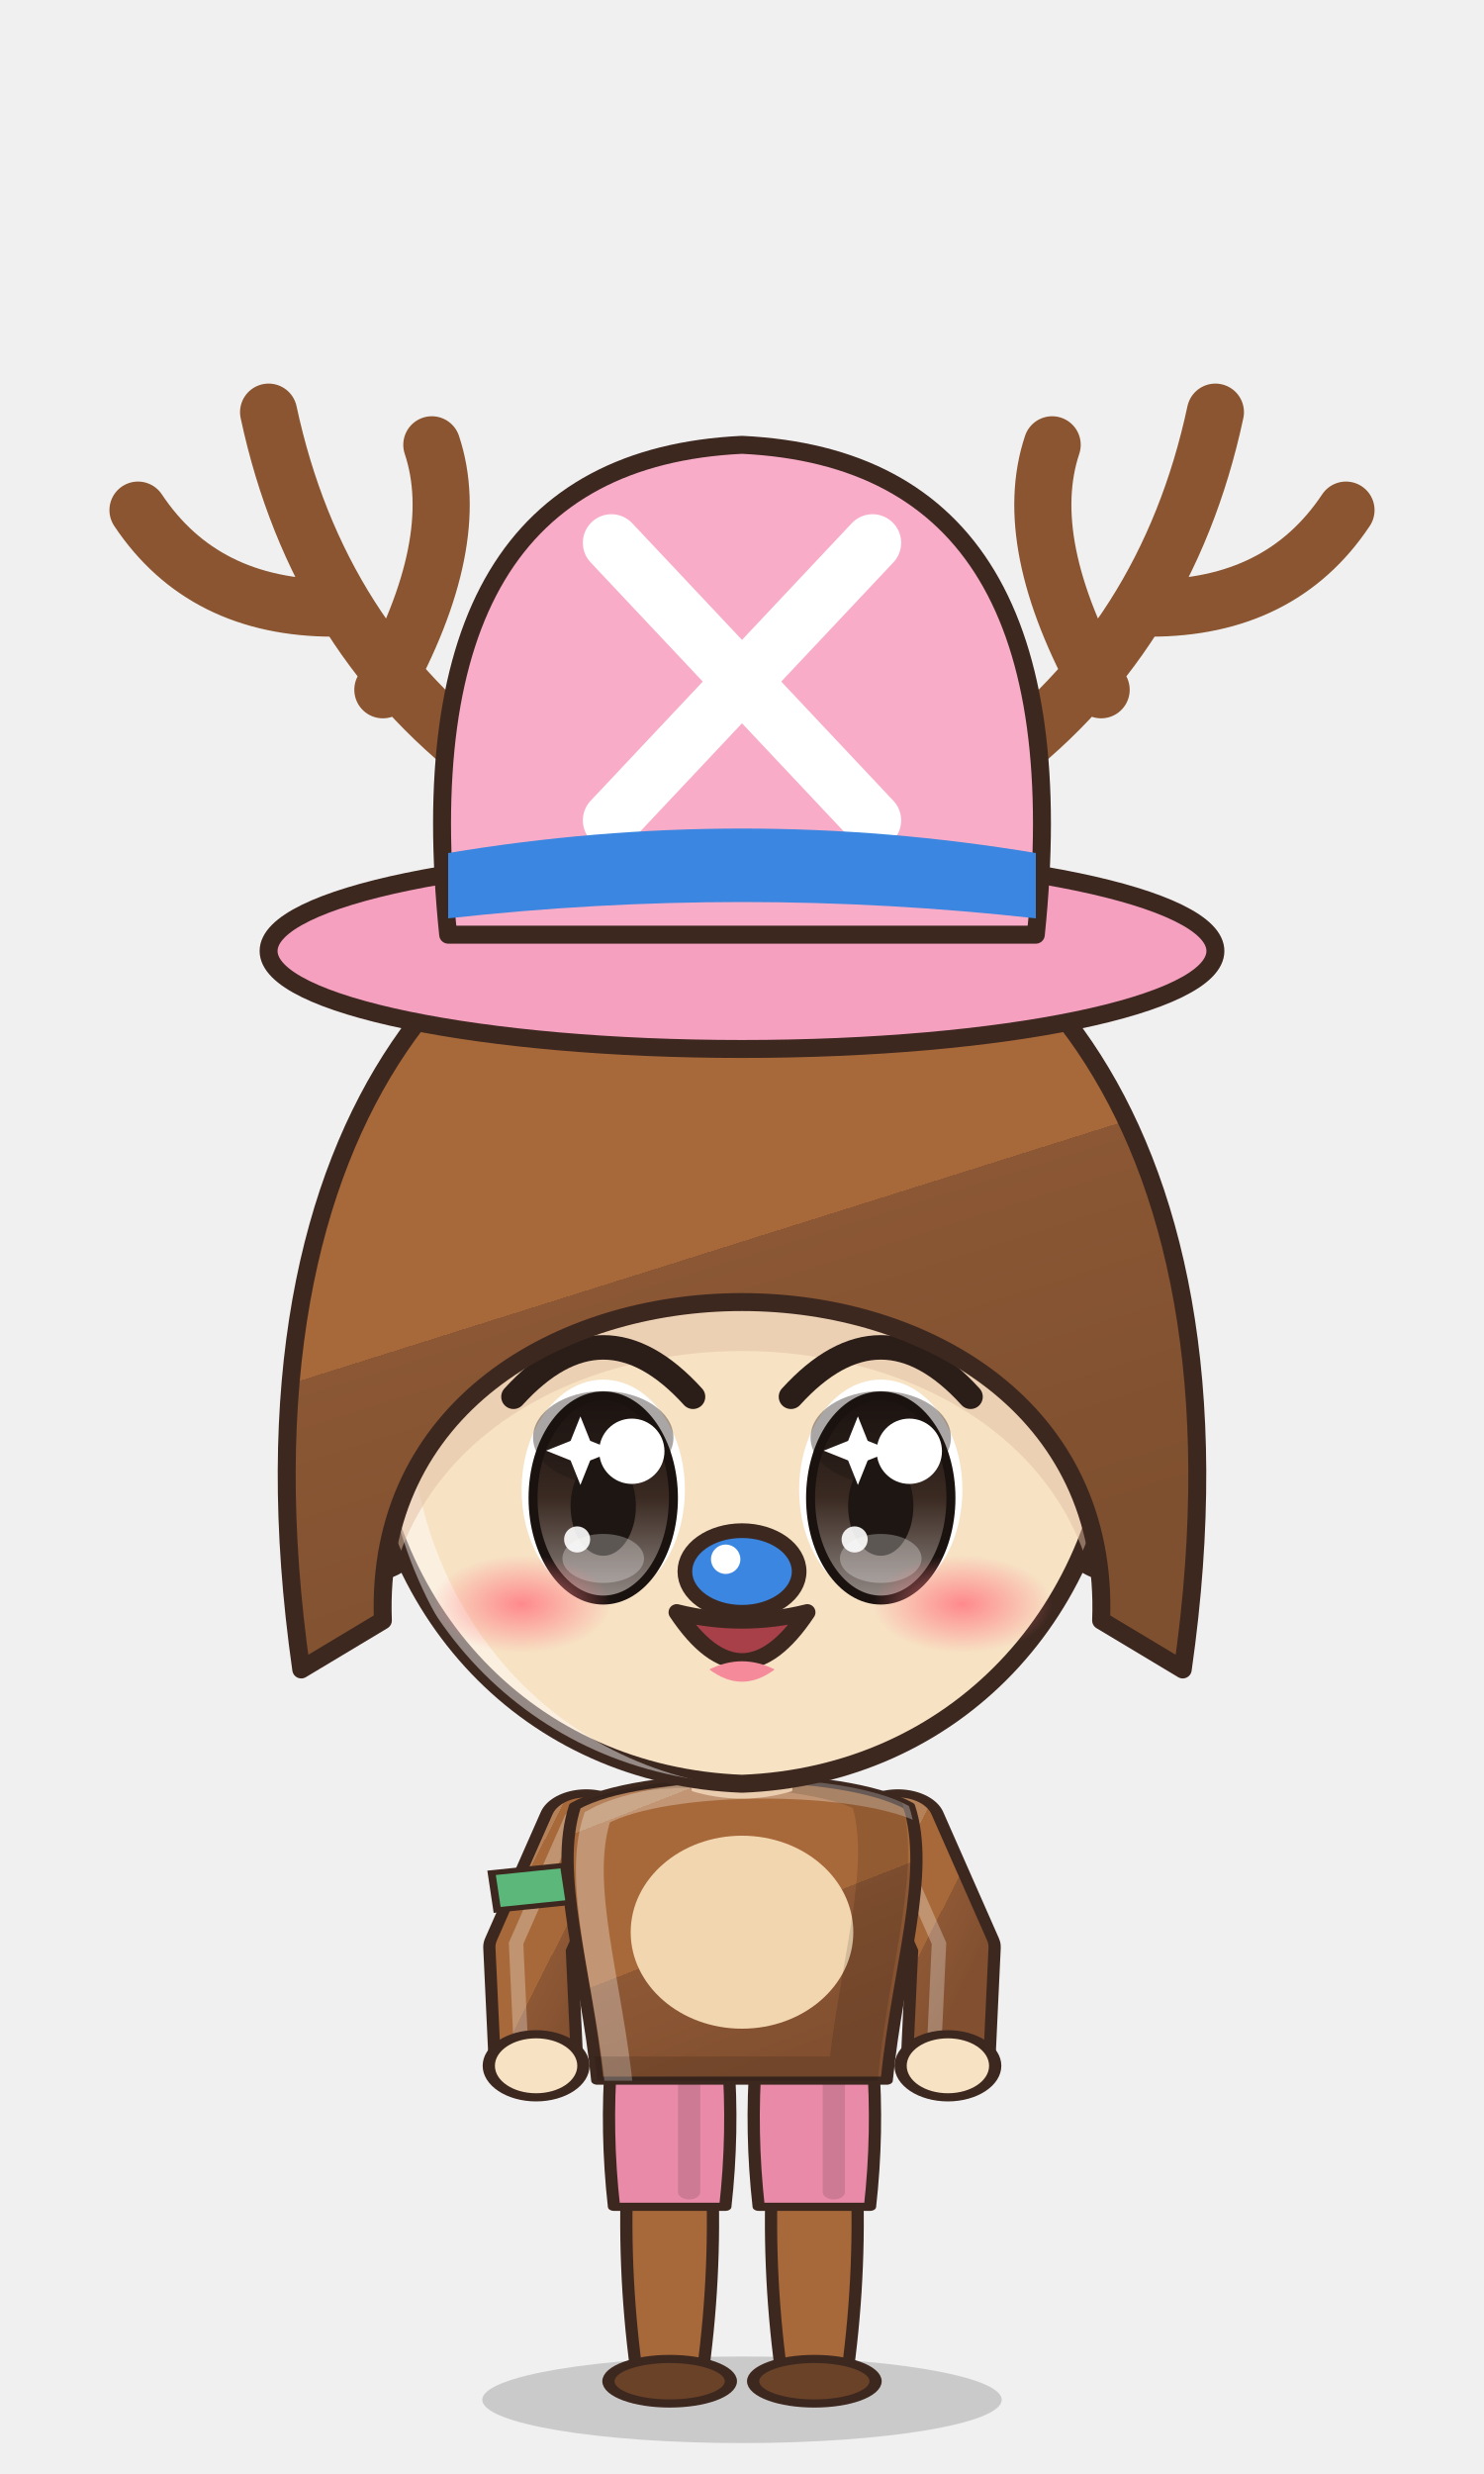
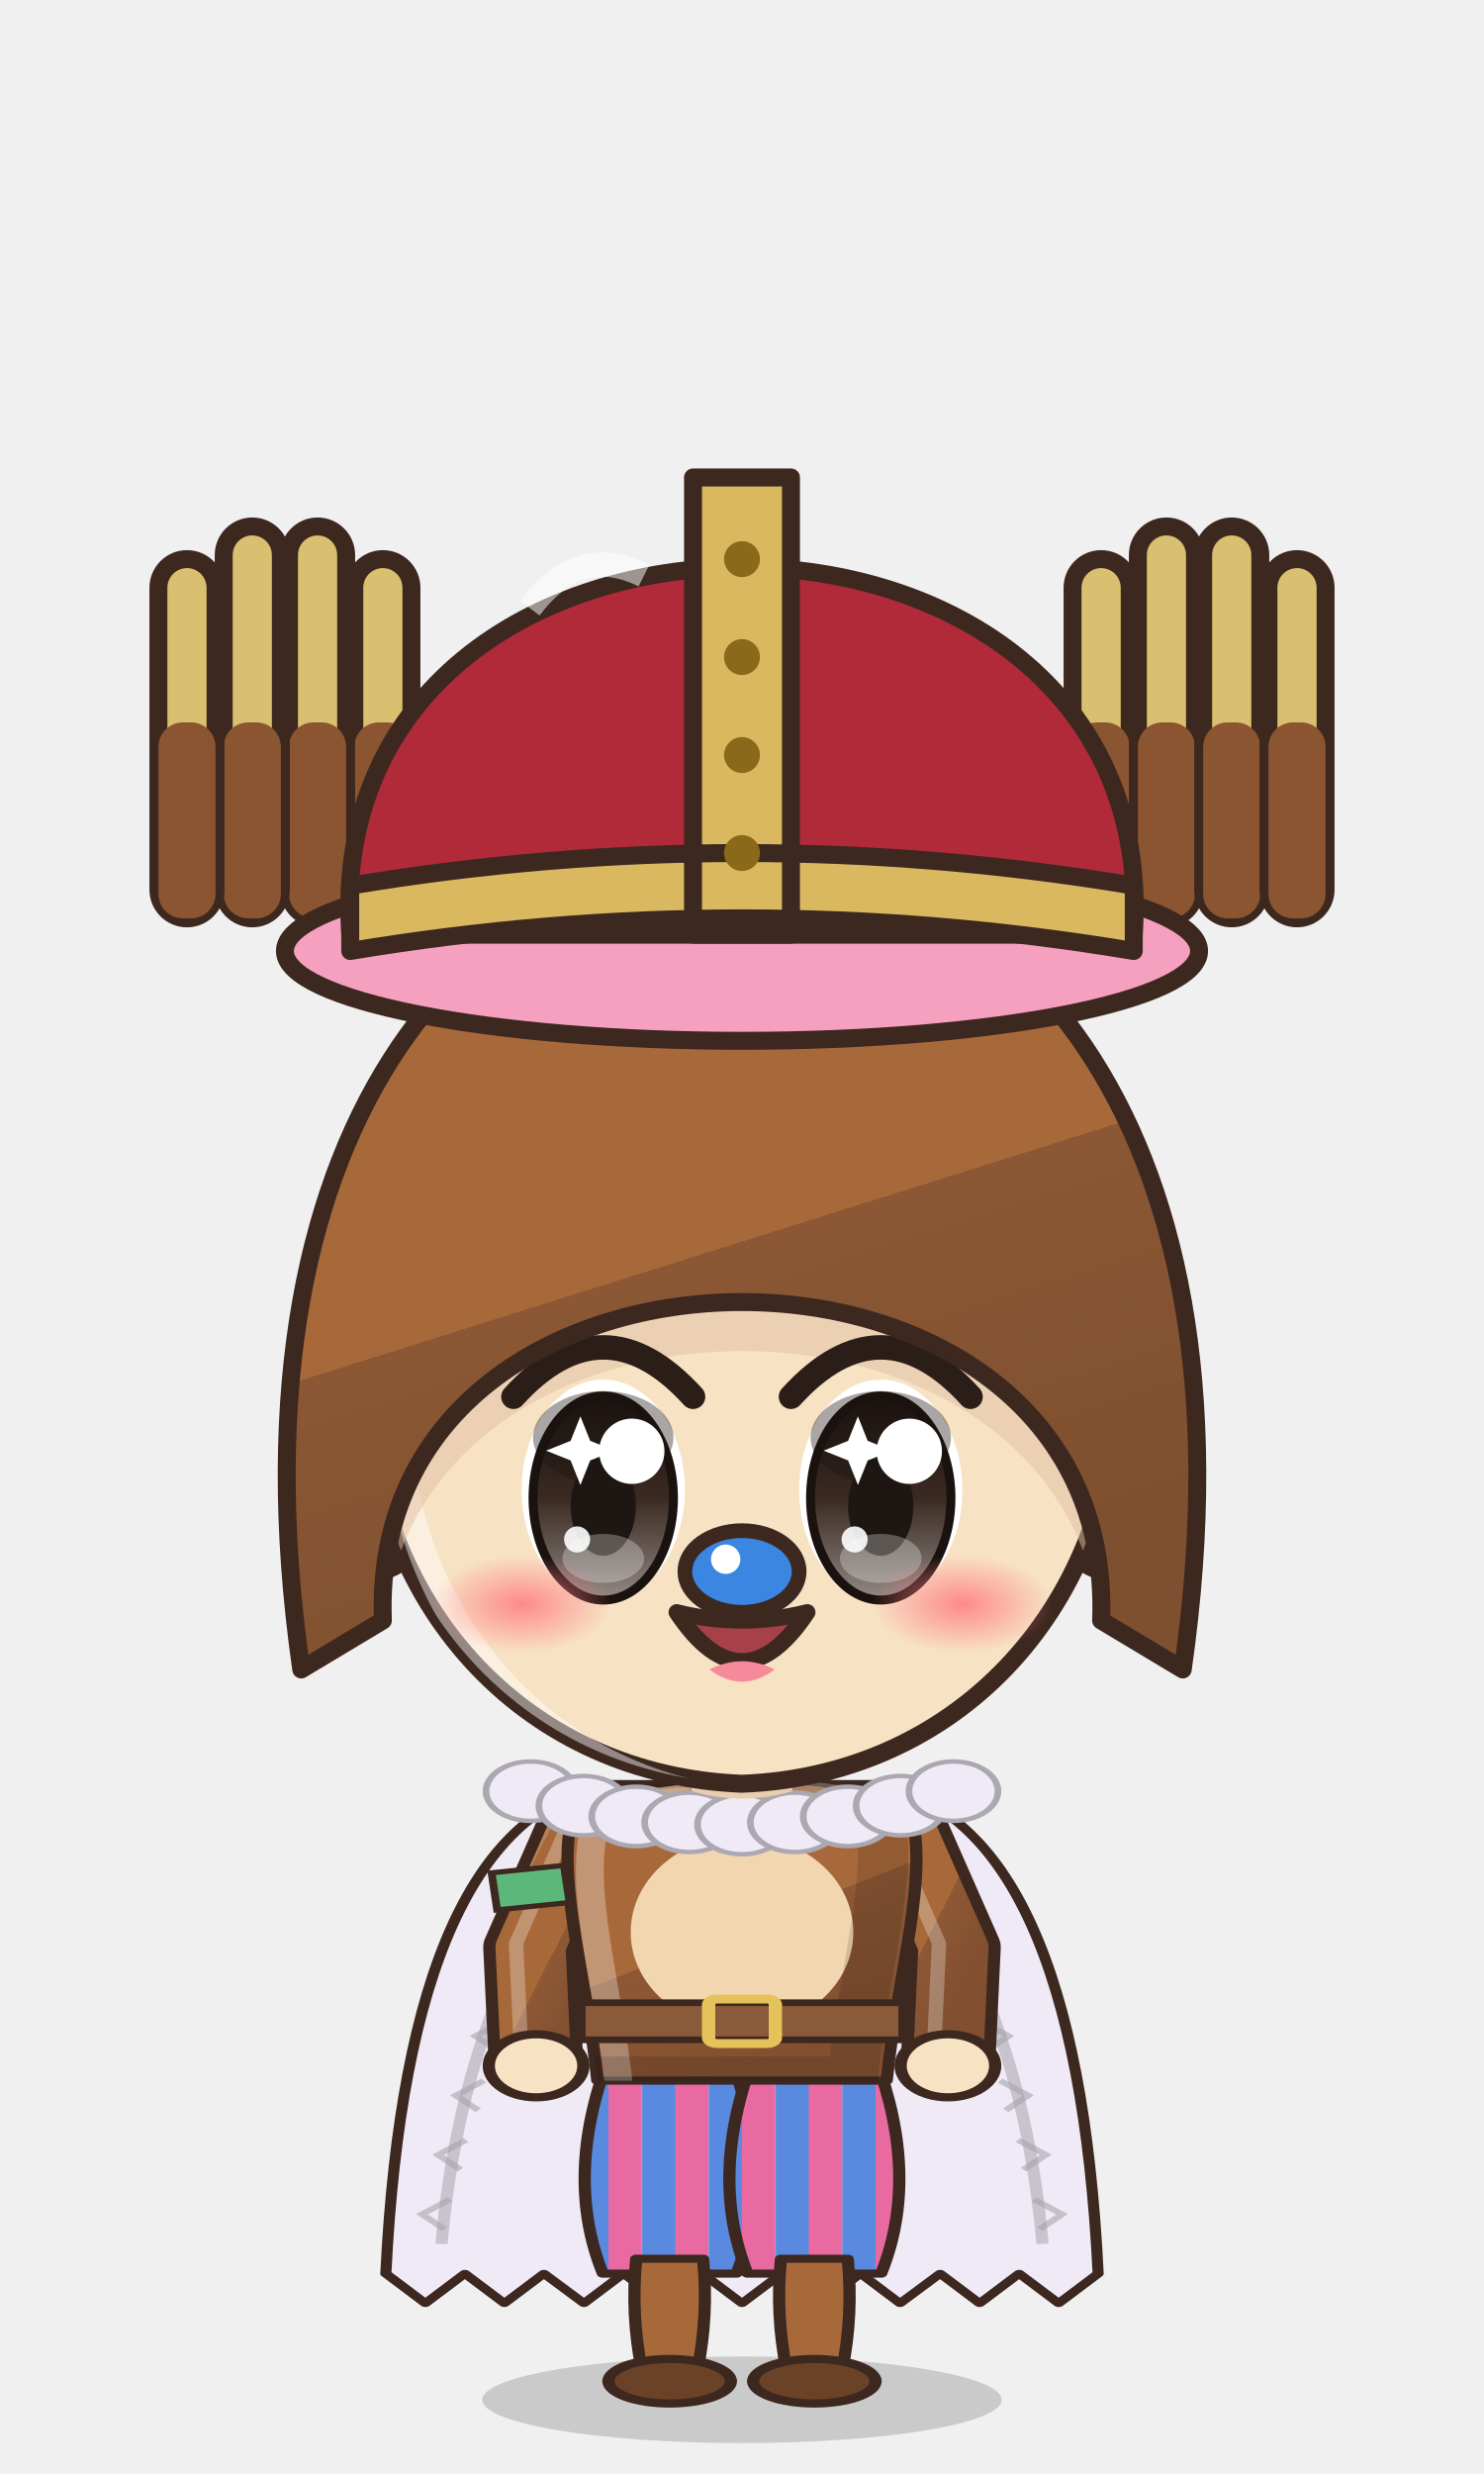
<svg xmlns="http://www.w3.org/2000/svg" viewBox="-120 -180 240 400" width="81.6" height="136.0">
  <defs>
    <linearGradient id="hair90" x1="0" y1="0" x2=".35" y2="1">
      <stop offset="0" stop-color="#b58159" />
      <stop offset=".16" stop-color="#b58159" />
      <stop offset=".16" stop-color="#a8693a" />
      <stop offset=".58" stop-color="#a8693a" />
      <stop offset=".58" stop-color="#8b5734" />
      <stop offset="1" stop-color="#7f502f" />
    </linearGradient>
    <radialGradient id="skin90" cx=".4" cy=".32" r=".85">
      <stop offset="0" stop-color="#f7e2c4" />
      <stop offset=".84" stop-color="#f7e2c4" />
      <stop offset=".84" stop-color="#eaccae" />
      <stop offset="1" stop-color="#eaccae" />
    </radialGradient>
    <linearGradient id="cloth90" x1="0" y1="0" x2=".45" y2="1">
      <stop offset="0" stop-color="#b58159" />
      <stop offset=".16" stop-color="#b58159" />
      <stop offset=".16" stop-color="#a8693a" />
      <stop offset=".6" stop-color="#a8693a" />
      <stop offset=".6" stop-color="#8e5835" />
      <stop offset="1" stop-color="#825030" />
    </linearGradient>
    <linearGradient id="iris90" x1="0" y1="0" x2="0" y2="1">
      <stop offset="0" stop-color="#1a120f" />
      <stop offset=".5" stop-color="#3a2a22" />
      <stop offset="1" stop-color="#928985" />
    </linearGradient>
    <linearGradient id="gold90" x1="0" y1="0" x2="1" y2="1">
      <stop offset="0" stop-color="#f6d27a" />
      <stop offset=".55" stop-color="#d9a63a" />
      <stop offset="1" stop-color="#a8761e" />
    </linearGradient>
    <linearGradient id="steel90" x1="0" y1="0" x2="1" y2="1">
      <stop offset="0" stop-color="#e4e8ee" />
      <stop offset=".5" stop-color="#9aa3ad" />
      <stop offset="1" stop-color="#5a606a" />
    </linearGradient>
    <linearGradient id="beard90" x1="0" y1="0" x2="0" y2="1">
      <stop offset="0" stop-color="#e6e6ea" />
      <stop offset="1" stop-color="#b8b8c2" />
    </linearGradient>
    <radialGradient id="hawkiris90" cx=".45" cy=".4" r=".7">
      <stop offset="0" stop-color="#ffe27a" />
      <stop offset=".6" stop-color="#e8a52a" />
      <stop offset="1" stop-color="#9a5a12" />
    </radialGradient>
    <linearGradient id="straw90" x1="0" y1="0" x2=".3" y2="1">
      <stop offset="0" stop-color="#ffe7aa" />
      <stop offset=".16" stop-color="#ffe7aa" />
      <stop offset=".16" stop-color="#ffe39a" />
      <stop offset=".58" stop-color="#ffe39a" />
      <stop offset=".58" stop-color="#e9b456" />
      <stop offset="1" stop-color="#d6a54f" />
    </linearGradient>
    <radialGradient id="blush90">
      <stop offset="0" stop-color="#ff7f86" stop-opacity=".9" />
      <stop offset="1" stop-color="#ff7f86" stop-opacity="0" />
    </radialGradient>
+     <pattern id="stripe90" width="12" height="10" patternUnits="userSpaceOnUse">
+       <rect width="6" height="10" fill="#e86aa0" />
+       <rect x="6" width="6" height="10" fill="#5a8ae0" />
+     </pattern>
    <clipPath id="face90">
      <path d="M -46,-4 C -47,-38 -25,-55 0,-55 C 25,-55 47,-38 46,-4 C 45,23 26,43 0,44 C -26,43 -45,23 -46,-4 Z" />
    </clipPath>
    <clipPath id="torso90">
      <path d="M -30,50 C -34,68 -28,94 -26,124 L 26,124 C 28,94 34,68 30,50 C 18,40 -18,40 -30,50 Z" />
    </clipPath>
  </defs>
  <ellipse cx="0" cy="208" rx="42" ry="7" fill="#000000" opacity=".16" />
  <g transform="translate(0,108.4) scale(1.320,1.320) translate(0,-44)" />
  <g transform="translate(0,205) scale(0.9,0.6) translate(0,-205)">
-     <path d="M -20.5,146 Q -21.5,174.0 -19,202 L -7,202 Q -4.5,174.0 -5.5,146 Z" fill="#a8693a" stroke="#3d2820" stroke-width="2.2" stroke-linejoin="round" />
-     <path d="M -23.5,118 Q -24.5,138.0 -23,158 L -3,158 Q -1.5,138.0 -2.5,118 Z" fill="#e88aa8" stroke="#3d2820" stroke-width="2.2" stroke-linejoin="round" />
-     <path d="M -9.5,124 L -9.5,154" stroke="#000000" stroke-width="4" opacity=".12" stroke-linecap="round" />
+     <path d="M -24,44 Q -60,54 -64,176 L -64.0,176.0 L -56.9,184.0 L -49.8,176.0 L -42.7,184.0 L -35.6,176.0 L -28.4,184.0 L -21.3,176.0 L -14.2,184.0 L -7.1,176.0 L 0.0,184.0 L 7.1,176.0 L 14.2,184.0 L 21.3,176.0 L 28.4,184.0 L 35.6,176.0 L 42.7,184.0 L 49.8,176.0 L 56.9,184.0 L 64.0,176.0 Q 60,54 24,44 Z" fill="#efeaf6" stroke="#3d2820" stroke-width="2" stroke-linejoin="round" />
+     <path d="M -54,168 Q -50,100 -26,56" stroke="#a7a3ac" stroke-width="2.2" fill="none" opacity=".55" />
+     <path d="M 54,168 Q 50,100 26,56" stroke="#a7a3ac" stroke-width="2.2" fill="none" opacity=".55" />
+     <path d="M -34.3,76 l -5,4 l 4,4" stroke="#a7a3ac" stroke-width="1.4" fill="none" opacity=".6" />
+     <path d="M -38.9,92 l -5,4 l 4,4" stroke="#a7a3ac" stroke-width="1.4" fill="none" opacity=".6" />
+     <path d="M -42.9,108 l -5,4 l 4,4" stroke="#a7a3ac" stroke-width="1.4" fill="none" opacity=".6" />
+     <path d="M -46.4,124 l -5,4 l 4,4" stroke="#a7a3ac" stroke-width="1.4" fill="none" opacity=".6" />
+     <path d="M -49.6,140 l -5,4 l 4,4" stroke="#a7a3ac" stroke-width="1.4" fill="none" opacity=".6" />
+     <path d="M -52.5,156 l -5,4 l 4,4" stroke="#a7a3ac" stroke-width="1.4" fill="none" opacity=".6" />
+     <path d="M 34.3,76 l 5,4 l -4,4" stroke="#a7a3ac" stroke-width="1.4" fill="none" opacity=".6" />
+     <path d="M 38.9,92 l 5,4 l -4,4" stroke="#a7a3ac" stroke-width="1.4" fill="none" opacity=".6" />
+     <path d="M 42.9,108 l 5,4 l -4,4" stroke="#a7a3ac" stroke-width="1.4" fill="none" opacity=".6" />
+     <path d="M 46.4,124 l 5,4 l -4,4" stroke="#a7a3ac" stroke-width="1.4" fill="none" opacity=".6" />
+     <path d="M 49.6,140 l 5,4 l -4,4" stroke="#a7a3ac" stroke-width="1.4" fill="none" opacity=".6" />
+     <path d="M 52.5,156 l 5,4 l -4,4" stroke="#a7a3ac" stroke-width="1.4" fill="none" opacity=".6" />
+     <path d="M -24,118 Q -32,150 -25,176 L -1,176 Q 6,150 -2,118 Z" fill="url(#stripe90)" stroke="#3d2820" stroke-width="2.2" stroke-linejoin="round" />
+     <path d="M -19,172 Q -20,187.0 -18,202 L -8,202 Q -6,187.0 -7,172 Z" fill="#a8693a" stroke="#3d2820" stroke-width="2.2" stroke-linejoin="round" />
    <ellipse cx="-13" cy="205" rx="11" ry="6" fill="#6a4228" stroke="#3d2820" stroke-width="2.2" stroke-linejoin="round" />
-     <path d="M 5.5,146 Q 4.5,174.0 7,202 L 19,202 Q 21.5,174.0 20.5,146 Z" fill="#a8693a" stroke="#3d2820" stroke-width="2.2" stroke-linejoin="round" />
-     <path d="M 2.5,118 Q 1.5,138.0 3,158 L 23,158 Q 24.5,138.0 23.5,118 Z" fill="#e88aa8" stroke="#3d2820" stroke-width="2.2" stroke-linejoin="round" />
-     <path d="M 16.5,124 L 16.5,154" stroke="#000000" stroke-width="4" opacity=".12" stroke-linecap="round" />
+     <path d="M 2,118 Q -6,150 1,176 L 25,176 Q 32,150 24,118 Z" fill="url(#stripe90)" stroke="#3d2820" stroke-width="2.2" stroke-linejoin="round" />
+     <path d="M 7,172 Q 6,187.0 8,202 L 18,202 Q 20,187.0 19,172 Z" fill="#a8693a" stroke="#3d2820" stroke-width="2.2" stroke-linejoin="round" />
    <ellipse cx="13" cy="205" rx="11" ry="6" fill="#6a4228" stroke="#3d2820" stroke-width="2.2" stroke-linejoin="round" />
    <path d="M -28,54 L -38,88 L -37,120" stroke="#3d2820" stroke-width="17" fill="none" stroke-linecap="round" stroke-linejoin="round" />
    <path d="M -28,54 L -38,88 L -37,120" stroke="url(#cloth90)" stroke-width="12.6" fill="none" stroke-linecap="round" stroke-linejoin="round" />
    <path d="M -28,54 L -38,88 L -37,120" transform="translate(-2.6,-1)" stroke="#ffffff" stroke-width="2.6" fill="none" stroke-linecap="round" stroke-linejoin="round" opacity=".28" />
    <path d="M 28,54 L 38,88 L 37,120" stroke="#3d2820" stroke-width="17" fill="none" stroke-linecap="round" stroke-linejoin="round" />
    <path d="M 28,54 L 38,88 L 37,120" stroke="url(#cloth90)" stroke-width="12.6" fill="none" stroke-linecap="round" stroke-linejoin="round" />
    <path d="M 28,54 L 38,88 L 37,120" transform="translate(-2.6,-1)" stroke="#ffffff" stroke-width="2.6" fill="none" stroke-linecap="round" stroke-linejoin="round" opacity=".28" />
    <path d="M -30,50 C -34,68 -28,94 -26,124 L 26,124 C 28,94 34,68 30,50 C 18,40 -18,40 -30,50 Z" fill="url(#cloth90)" stroke="#3d2820" stroke-width="2.2" stroke-linejoin="round" />
    <ellipse cx="0" cy="84" rx="20" ry="26" fill="#f2d6b0" />
    <g clip-path="url(#torso90)">
      <path d="M -30,50 C -34,68 -28,94 -26,124 L 26,124 C 28,94 34,68 30,50 C 18,40 -18,40 -30,50 Z" transform="translate(4,3)" fill="none" stroke="#ffffff" stroke-width="5" opacity=".3" />
      <path d="M -30,50 C -34,68 -28,94 -26,124 L 26,124 C 28,94 34,68 30,50 C 18,40 -18,40 -30,50 Z" transform="translate(-6,-2)" fill="none" stroke="#000000" stroke-width="9" opacity=".13" />
    </g>
+     <rect x="-29" y="103" width="58" height="10" fill="#8a5a3a" stroke="#3d2820" stroke-width="1.8" />
+     <rect x="-6" y="102" width="12" height="12" rx="1.5" fill="none" stroke="#e6c25a" stroke-width="2.4" />
+     <circle cx="-38.0" cy="46.0" r="8" fill="#efeaf6" stroke="#aca8b1" stroke-width="1.2" />
+     <circle cx="-28.5" cy="49.9" r="8" fill="#efeaf6" stroke="#aca8b1" stroke-width="1.2" />
+     <circle cx="-19.0" cy="52.8" r="8" fill="#efeaf6" stroke="#aca8b1" stroke-width="1.2" />
+     <circle cx="-9.5" cy="54.4" r="8" fill="#efeaf6" stroke="#aca8b1" stroke-width="1.2" />
+     <circle cx="0.0" cy="55.0" r="8" fill="#efeaf6" stroke="#aca8b1" stroke-width="1.2" />
+     <circle cx="9.5" cy="54.4" r="8" fill="#efeaf6" stroke="#aca8b1" stroke-width="1.2" />
+     <circle cx="19.0" cy="52.8" r="8" fill="#efeaf6" stroke="#aca8b1" stroke-width="1.2" />
+     <circle cx="28.5" cy="49.9" r="8" fill="#efeaf6" stroke="#aca8b1" stroke-width="1.2" />
+     <circle cx="38.0" cy="46.0" r="8" fill="#efeaf6" stroke="#aca8b1" stroke-width="1.2" />
    <circle cx="-37" cy="120" r="8.5" fill="url(#skin90)" stroke="#3d2820" stroke-width="2.2" />
    <circle cx="37" cy="120" r="8.5" fill="url(#skin90)" stroke="#3d2820" stroke-width="2.2" />
    <path d="M -45,68 L -32,66 L -31,76 L -44,78 Z" fill="#5cb87a" stroke="#3d2820" stroke-width="1.4" />
    <path d="M -10,34 L 10,34 L 9,46 Q 0,50 -9,46 Z" fill="#eaccae" />
  </g>
  <g transform="translate(0,108.4) scale(1.320,1.320) translate(0,-44)">
    <ellipse cx="-45" cy="8" rx="7" ry="10" fill="url(#skin90)" stroke="#3d2820" stroke-width="2.2" stroke-linejoin="round" />
    <ellipse cx="45" cy="8" rx="7" ry="10" fill="url(#skin90)" stroke="#3d2820" stroke-width="2.2" stroke-linejoin="round" />
    <path d="M -46,-4 C -47,-38 -25,-55 0,-55 C 25,-55 47,-38 46,-4 C 45,23 26,43 0,44 C -26,43 -45,23 -46,-4 Z" fill="url(#skin90)" stroke="#3d2820" stroke-width="2.2" stroke-linejoin="round" />
    <g clip-path="url(#face90)">
      <path d="M -46,-4 C -47,-38 -25,-55 0,-55 C 25,-55 47,-38 46,-4 C 45,23 26,43 0,44 C -26,43 -45,23 -46,-4 Z" transform="translate(3.5,2.5)" fill="none" stroke="#ffffff" stroke-width="3.4" opacity=".45" />
    </g>
    <g clip-path="url(#face90)">
      <path d="M -54,30 C -64,-40 -30,-70 0,-70 C 30,-70 64,-40 54,30 L 44,24 C 46,-28 -46,-28 -44,24 Z" transform="translate(0,6)" fill="#e1bea1" opacity=".5" />
    </g>
    <ellipse cx="-17" cy="8" rx="10" ry="13.5" fill="#ffffff" />
    <ellipse cx="-17" cy="9" rx="8.6" ry="12.5" fill="url(#iris90)" />
    <ellipse cx="-17" cy="1.6" rx="8.6" ry="5.7" fill="#1e1612" opacity=".38" />
    <ellipse cx="-17" cy="9" rx="8.6" ry="12.5" fill="none" stroke="#1a120f" stroke-width="1.1" />
    <ellipse cx="-17" cy="10" rx="4" ry="6.075" fill="#1e1612" />
    <ellipse cx="-17" cy="16.4" rx="5" ry="3.0" fill="#ffffff" opacity=".28" />
    <circle cx="-13.5" cy="3.275" r="4" fill="#ffffff" />
    <circle cx="-20.2" cy="14.075" r="1.6" fill="#ffffff" opacity=".9" />
    <path d="M -21,2 l 1.2,-3 l 1.2,3 l 3,1.2 l -3,1.2 l -1.2,3 l -1.2,-3 l -3,-1.2 Z" fill="#ffffff" />
    <path d="M -28,-3.4 Q -17,-15.5 -6,-3.4" stroke="#2b1d18" stroke-width="3" fill="none" stroke-linecap="round" />
    <path d="M -25,-19.5 Q -17,-23.5 -9,-19.5" stroke="#6f462a" stroke-width="2.4" fill="none" stroke-linecap="round" />
    <ellipse cx="17" cy="8" rx="10" ry="13.5" fill="#ffffff" />
    <ellipse cx="17" cy="9" rx="8.6" ry="12.5" fill="url(#iris90)" />
    <ellipse cx="17" cy="1.6" rx="8.6" ry="5.7" fill="#1e1612" opacity=".38" />
    <ellipse cx="17" cy="9" rx="8.6" ry="12.5" fill="none" stroke="#1a120f" stroke-width="1.1" />
    <ellipse cx="17" cy="10" rx="4" ry="6.075" fill="#1e1612" />
    <ellipse cx="17" cy="16.4" rx="5" ry="3.0" fill="#ffffff" opacity=".28" />
    <circle cx="20.5" cy="3.275" r="4" fill="#ffffff" />
    <circle cx="13.8" cy="14.075" r="1.6" fill="#ffffff" opacity=".9" />
    <path d="M 13,2 l 1.2,-3 l 1.2,3 l 3,1.2 l -3,1.2 l -1.2,3 l -1.2,-3 l -3,-1.2 Z" fill="#ffffff" />
    <path d="M 6,-3.4 Q 17,-15.5 28,-3.4" stroke="#2b1d18" stroke-width="3" fill="none" stroke-linecap="round" />
    <path d="M 9,-19.5 Q 17,-23.5 25,-19.5" stroke="#6f462a" stroke-width="2.4" fill="none" stroke-linecap="round" />
    <path d="M -8,23 Q 0,35 8,23 Q 0,25 -8,23 Z" fill="#a8404a" stroke="#3d2820" stroke-width="2" stroke-linejoin="round" />
    <path d="M -4,30 Q 0,33 4,30 Q 0,28 -4,30 Z" fill="#f48a9a" />
    <ellipse cx="-27" cy="22" rx="11" ry="6" fill="url(#blush90)" opacity="1.00" />
    <ellipse cx="27" cy="22" rx="11" ry="6" fill="url(#blush90)" opacity="1.00" />
    <ellipse cx="0" cy="18" rx="7" ry="5" fill="#3a86e0" stroke="#3d2820" stroke-width="1.8" />
    <circle cx="-2" cy="16.5" r="1.8" fill="#ffffff" />
    <path d="M -54,30 C -64,-40 -30,-70 0,-70 C 30,-70 64,-40 54,30 L 44,24 C 46,-28 -46,-28 -44,24 Z" fill="url(#hair90)" stroke="#3d2820" stroke-width="2.2" stroke-linejoin="round" />
-     <path d="M -30,-80 Q -52,-96 -58,-124 M -50,-100 Q -66,-100 -74,-112 M -44,-90 Q -34,-108 -38,-120" stroke="#8a5530" stroke-width="7" fill="none" stroke-linecap="round" />
-     <path d="M 30,-80 Q 52,-96 58,-124 M 50,-100 Q 66,-100 74,-112 M 44,-90 Q 34,-108 38,-120" stroke="#8a5530" stroke-width="7" fill="none" stroke-linecap="round" />
-     <ellipse cx="0" cy="-58" rx="58" ry="12" fill="#f6a0c0" stroke="#3d2820" stroke-width="2.2" stroke-linejoin="round" />
-     <path d="M -36,-60 Q -42,-118 0,-120 Q 42,-118 36,-60 Z" fill="#f8acc8" stroke="#3d2820" stroke-width="2.2" stroke-linejoin="round" />
-     <path d="M -16,-108 L 16,-74 M 16,-108 L -16,-74" stroke="#ffffff" stroke-width="7" stroke-linecap="round" />
-     <path d="M -36,-70 Q 0,-76 36,-70 L 36,-62 Q 0,-66 -36,-62 Z" fill="#3a86e0" />
+     <rect x="-47.5" y="-106.0" width="7" height="44.0" rx="3.5" fill="#d9c070" stroke="#3d2820" stroke-width="2.2" stroke-linejoin="round" />
+     <rect x="-47.5" y="-86" width="7" height="24" rx="3" fill="#8a5530" />
+     <rect x="-55.5" y="-110.0" width="7" height="48.0" rx="3.5" fill="#d9c070" stroke="#3d2820" stroke-width="2.2" stroke-linejoin="round" />
+     <rect x="-55.5" y="-86" width="7" height="24" rx="3" fill="#8a5530" />
+     <rect x="-63.5" y="-110.0" width="7" height="48.0" rx="3.5" fill="#d9c070" stroke="#3d2820" stroke-width="2.2" stroke-linejoin="round" />
+     <rect x="-63.5" y="-86" width="7" height="24" rx="3" fill="#8a5530" />
+     <rect x="-71.5" y="-106.0" width="7" height="44.0" rx="3.5" fill="#d9c070" stroke="#3d2820" stroke-width="2.2" stroke-linejoin="round" />
+     <rect x="-71.5" y="-86" width="7" height="24" rx="3" fill="#8a5530" />
+     <rect x="40.5" y="-106.0" width="7" height="44.0" rx="3.5" fill="#d9c070" stroke="#3d2820" stroke-width="2.2" stroke-linejoin="round" />
+     <rect x="40.5" y="-86" width="7" height="24" rx="3" fill="#8a5530" />
+     <rect x="48.5" y="-110.0" width="7" height="48.0" rx="3.5" fill="#d9c070" stroke="#3d2820" stroke-width="2.2" stroke-linejoin="round" />
+     <rect x="48.5" y="-86" width="7" height="24" rx="3" fill="#8a5530" />
+     <rect x="56.5" y="-110.0" width="7" height="48.0" rx="3.5" fill="#d9c070" stroke="#3d2820" stroke-width="2.2" stroke-linejoin="round" />
+     <rect x="56.5" y="-86" width="7" height="24" rx="3" fill="#8a5530" />
+     <rect x="64.5" y="-106.0" width="7" height="44.0" rx="3.5" fill="#d9c070" stroke="#3d2820" stroke-width="2.2" stroke-linejoin="round" />
+     <rect x="64.5" y="-86" width="7" height="24" rx="3" fill="#8a5530" />
+     <ellipse cx="0" cy="-58" rx="56" ry="11" fill="#f6a0c0" stroke="#3d2820" stroke-width="2.2" stroke-linejoin="round" />
+     <path d="M -48,-60 C -52,-120 52,-120 48,-60 Z" fill="#b02a3a" stroke="#3d2820" stroke-width="2.2" stroke-linejoin="round" />
+     <path d="M -6,-116 L 6,-116 L 6,-60 L -6,-60 Z M -48,-66 Q 0,-74 48,-66 L 48,-58 Q 0,-66 -48,-58 Z" fill="#d9b860" stroke="#3d2820" stroke-width="2.2" stroke-linejoin="round" />
+     <circle cx="0" cy="-106" r="2.2" fill="#8a6a1a" />
+     <circle cx="0" cy="-94" r="2.2" fill="#8a6a1a" />
+     <circle cx="0" cy="-82" r="2.2" fill="#8a6a1a" />
+     <circle cx="0" cy="-70" r="2.2" fill="#8a6a1a" />
+     <path d="M -26,-100 Q -20,-108 -12,-104" stroke="#ffffff" stroke-width="3" opacity=".5" fill="none" />
  </g>
  <g transform="translate(0,205) scale(0.9,0.6) translate(0,-205)" />
</svg>
